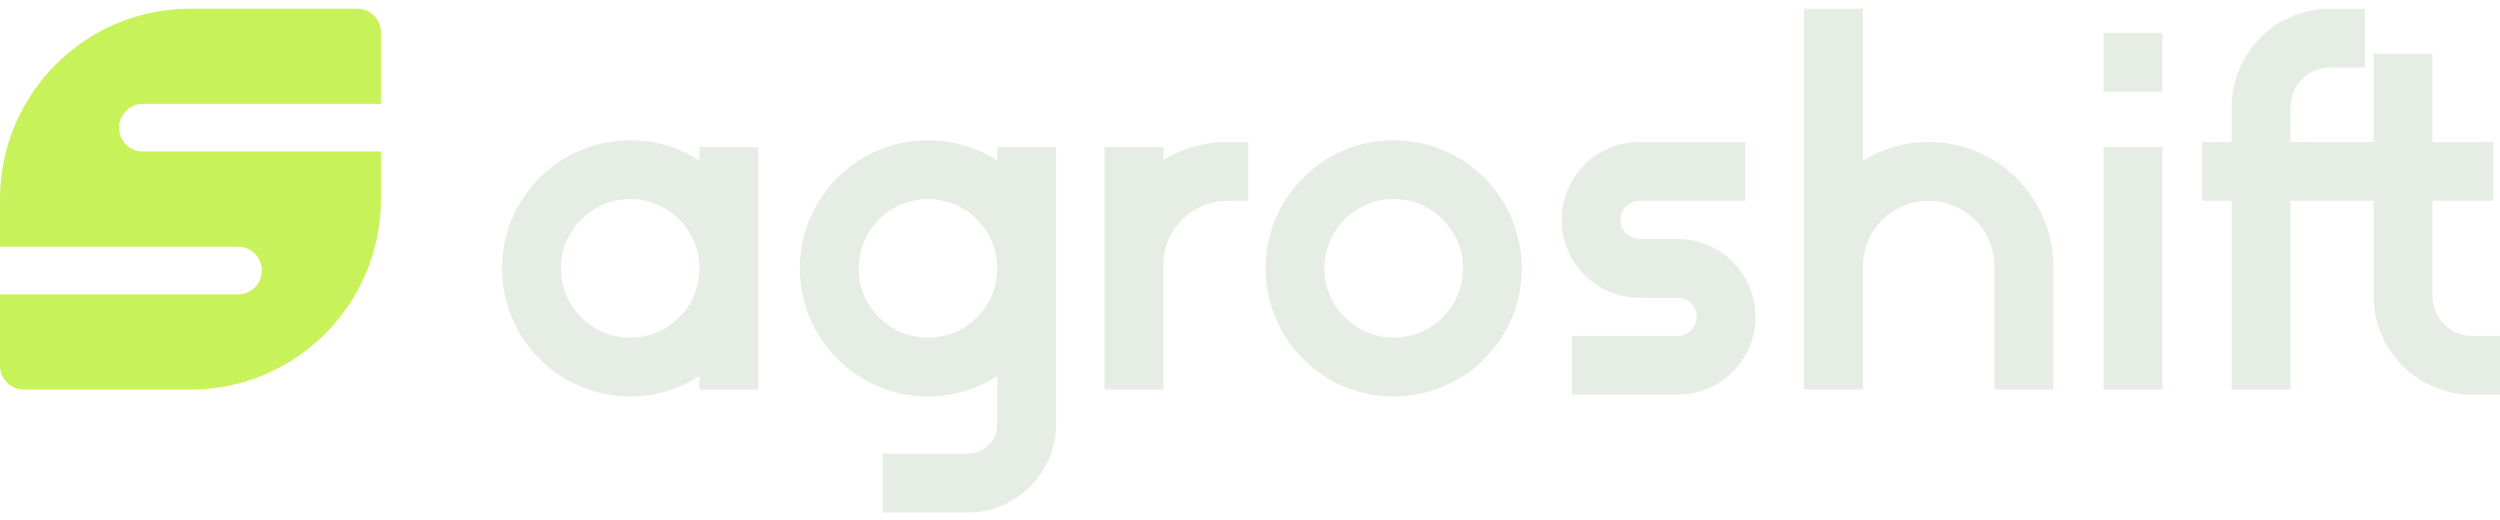
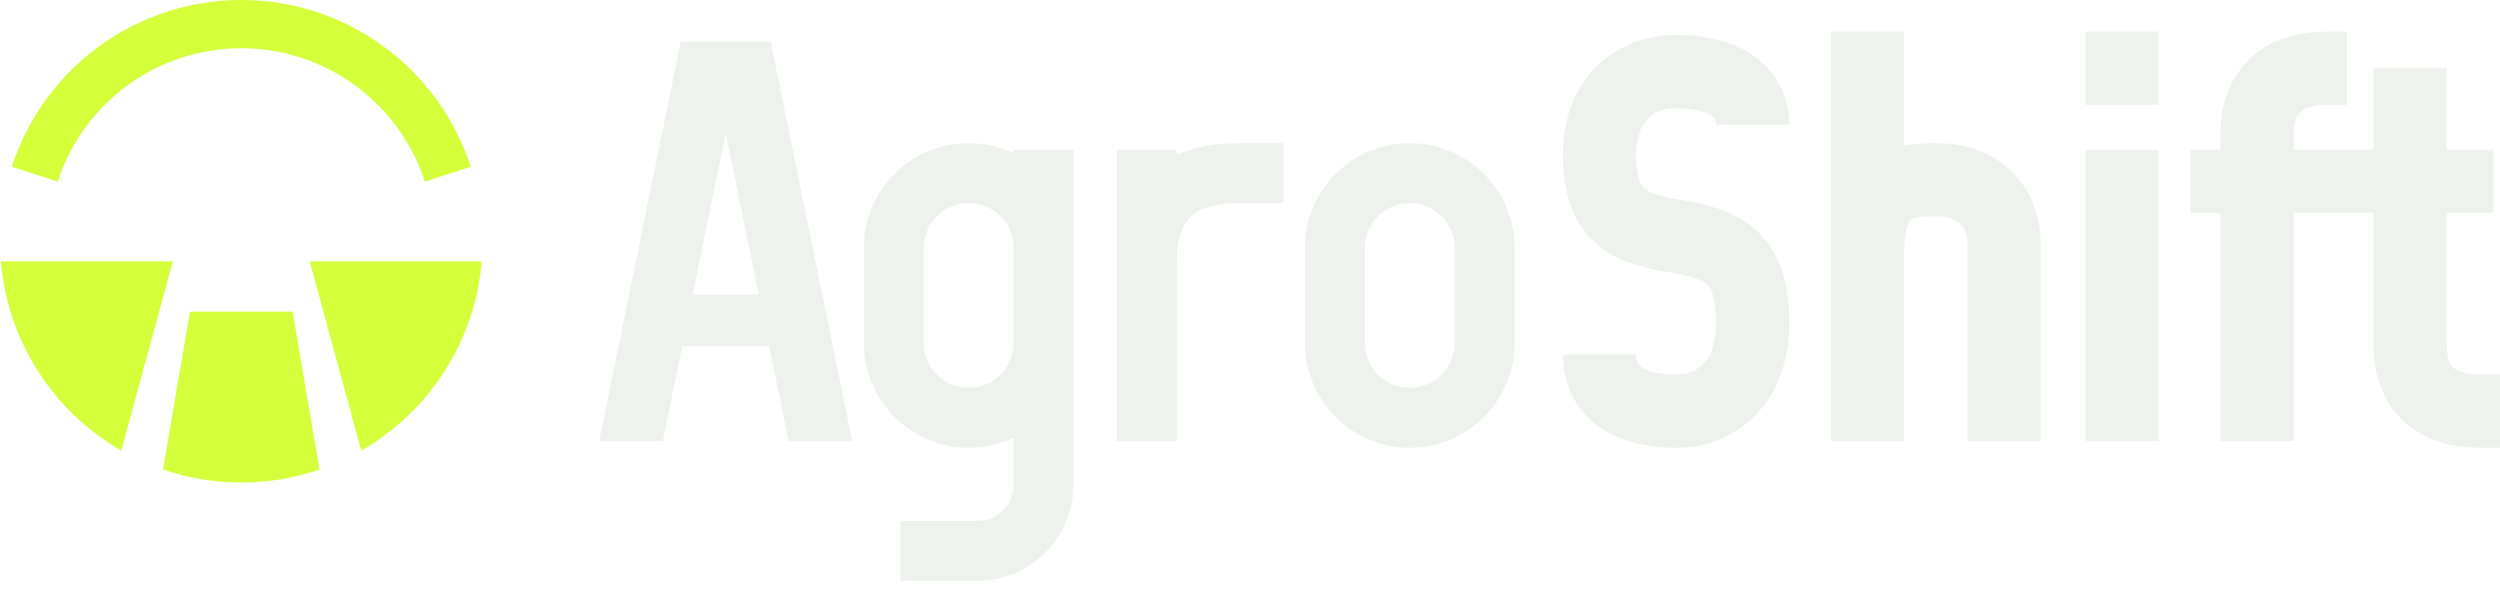
- <svg xmlns="http://www.w3.org/2000/svg" viewBox="0 11.5 144.4 30" role="img" aria-label="AgroShift">
-   <path transform="translate(0 12) scale(0.9167)" d="M12 0h10.5A1.5 1.5 0 0 1 24 1.5V6H9a1.5 1.5 0 0 0 0 3h15v3A12 12 0 0 1 12 24H1.5A1.5 1.5 0 0 1 0 22.5V18h15a1.5 1.5 0 0 0 0-3H0v-3A12 12 0 0 1 12 0Z" fill="#c8f25a" />
-   <g transform="translate(29 0)">
-     <path d="M7.4 21.3a5.7 5.7 0 1 0 0 11.4a5.7 5.7 0 1 0 0 -11.4ZM13.1 20V34M24.6 21.3a5.7 5.7 0 1 0 0 11.4a5.7 5.7 0 1 0 0 -11.4ZM30.3 20V36a3.4 3.4 0 0 1-3.4 3.4H22M36.5 34V20M36.5 26.8A5.4 5.4 0 0 1 41.9 21.4H43.1M51.5 21.3a5.7 5.7 0 1 0 0 11.4a5.7 5.7 0 1 0 0 -11.4ZM71.8 21.4H65.7a2.8 2.8 0 0 0 0 5.6H67.9a2.8 2.8 0 0 1 0 5.6H61.8M76.9 12V34M76.9 26.9a5.5 5.5 0 0 1 11 0V34M94.2 20V34M94.2 13.4V16.8M101.6 34V17.7a4 4 0 0 1 4 -4H107.6M98.2 21.4H115M109.8 14.6V28.6a4 4 0 0 0 4 4H115.4" fill="none" stroke="#e6ede4" stroke-width="3.4" stroke-linejoin="round" />
+ <svg xmlns="http://www.w3.org/2000/svg" viewBox="0 3.5 150.2 36.1">
+   <path fill="#d4ff3a" transform="translate(0 3.5) scale(1.208)" d="M0.587 8.292A12 12 0 0 1 23.413 8.292L21.13 9.033A9.6 9.6 0 0 0 2.87 9.033ZM0.042 13L8.596 13L6.033 22.411A12 12 0 0 1 0.042 13ZM8.11 23.352L9.447 15.5L14.553 15.5L15.89 23.352A12 12 0 0 1 8.11 23.352ZM17.967 22.411L15.404 13L23.958 13A12 12 0 0 1 17.967 22.411Z" />
+   <g transform="translate(36 0)">
+     <path fill="#eef2ec" fill-rule="evenodd" d="M0 30L4.9 6H10.3L15.2 30H11.379L10.214 24.296H4.986L3.821 30ZM5.618 21.2H9.582L7.6 11.492ZM95.6 12.5H104.8V16.284H95.6ZM104.8 12.5H113.8V16.284H104.8Z" />
+     <path fill="none" stroke="#eef2ec" stroke-width="3.6" d="M17.7 18.4A4.5 4.5 0 0 1 26.7 18.4V24.1A4.5 4.5 0 0 1 17.7 24.1ZM26.7 12.5V32.6A4 4 0 0 1 22.7 36.6H18.1M32.9 12.5V30M32.9 19.3C32.9 15.1 35.3 13.9 38.5 13.9H41.1M44.2 18.4A4.5 4.5 0 0 1 53.2 18.4V24.1A4.5 4.5 0 0 1 44.2 24.1Z" />
+     <path fill="none" stroke="#eef2ec" stroke-width="4.4" d="M69.3 11C69.3 8.9 67.46 7.8 64.7 7.8C61.94 7.8 60.1 9.78 60.1 12.75C60.1 16.215 61.48 17.2 64.7 17.7C67.92 18.2 69.3 19.275 69.3 22.95C69.3 26.1 67.46 28.2 64.7 28.2C61.94 28.2 60.1 27.1 60.1 24.8M76.2 5.4V30M76.2 18.9C76.2 14.9 77.7 14.3 80.3 14.3C83.1 14.3 84.4 16.1 84.4 18.1V30M91.5 12.5V30M91.5 5.4V9.8M99.6 30V11.6C99.6 8.9 101.2 7.6 103.8 7.6H105M108.8 7.6V24.2C108.8 26.9 110.4 28.2 113 28.2H114.2" />
  </g>
</svg>
